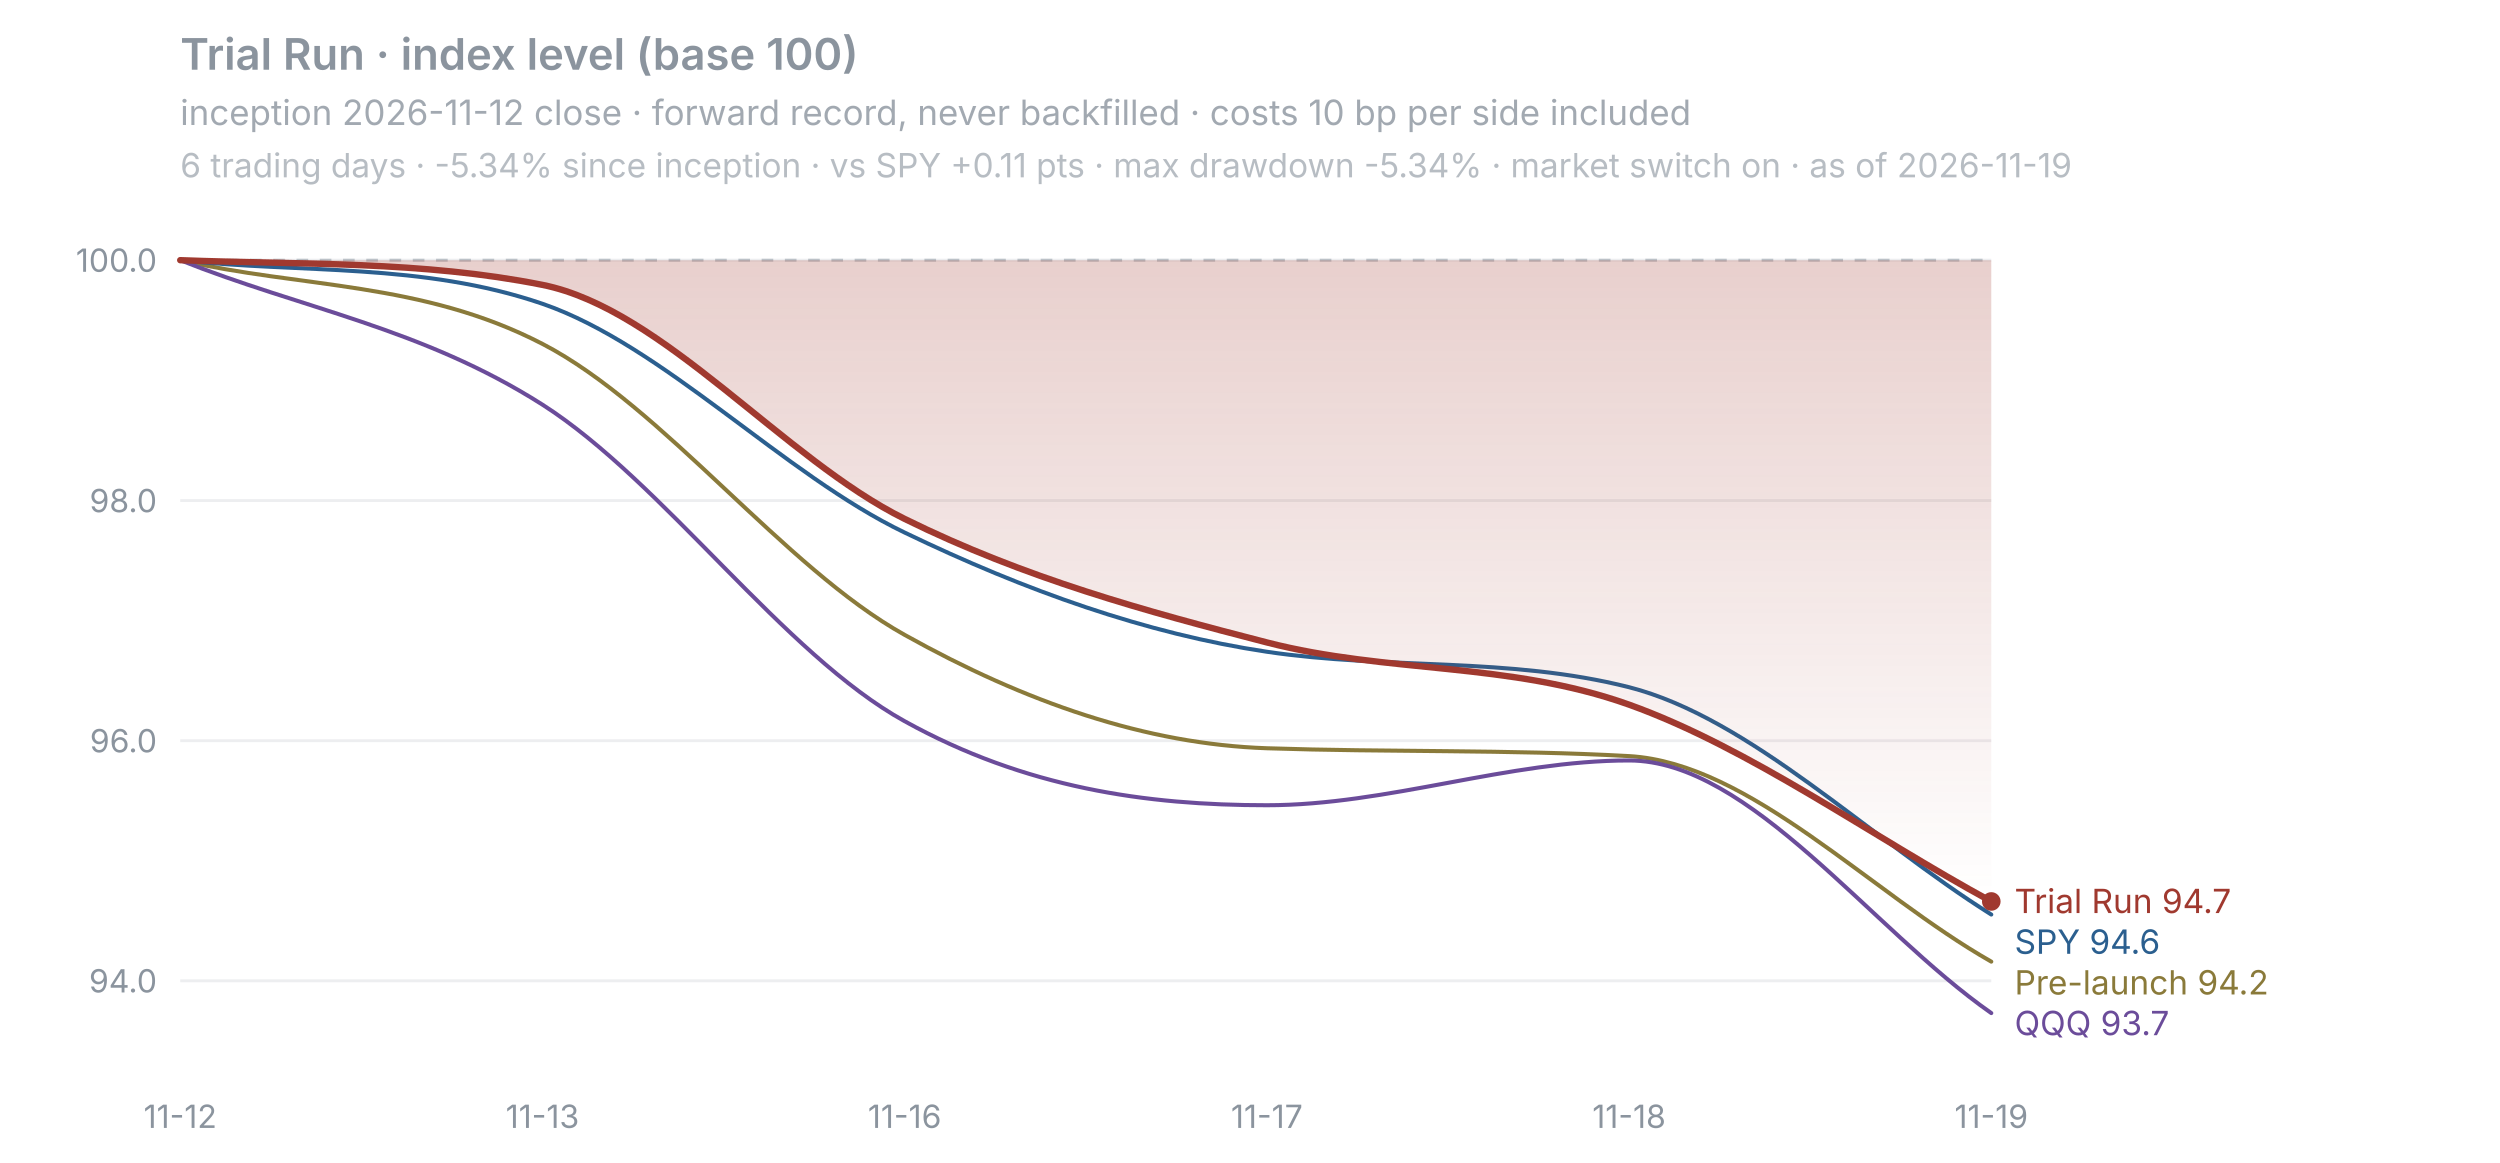
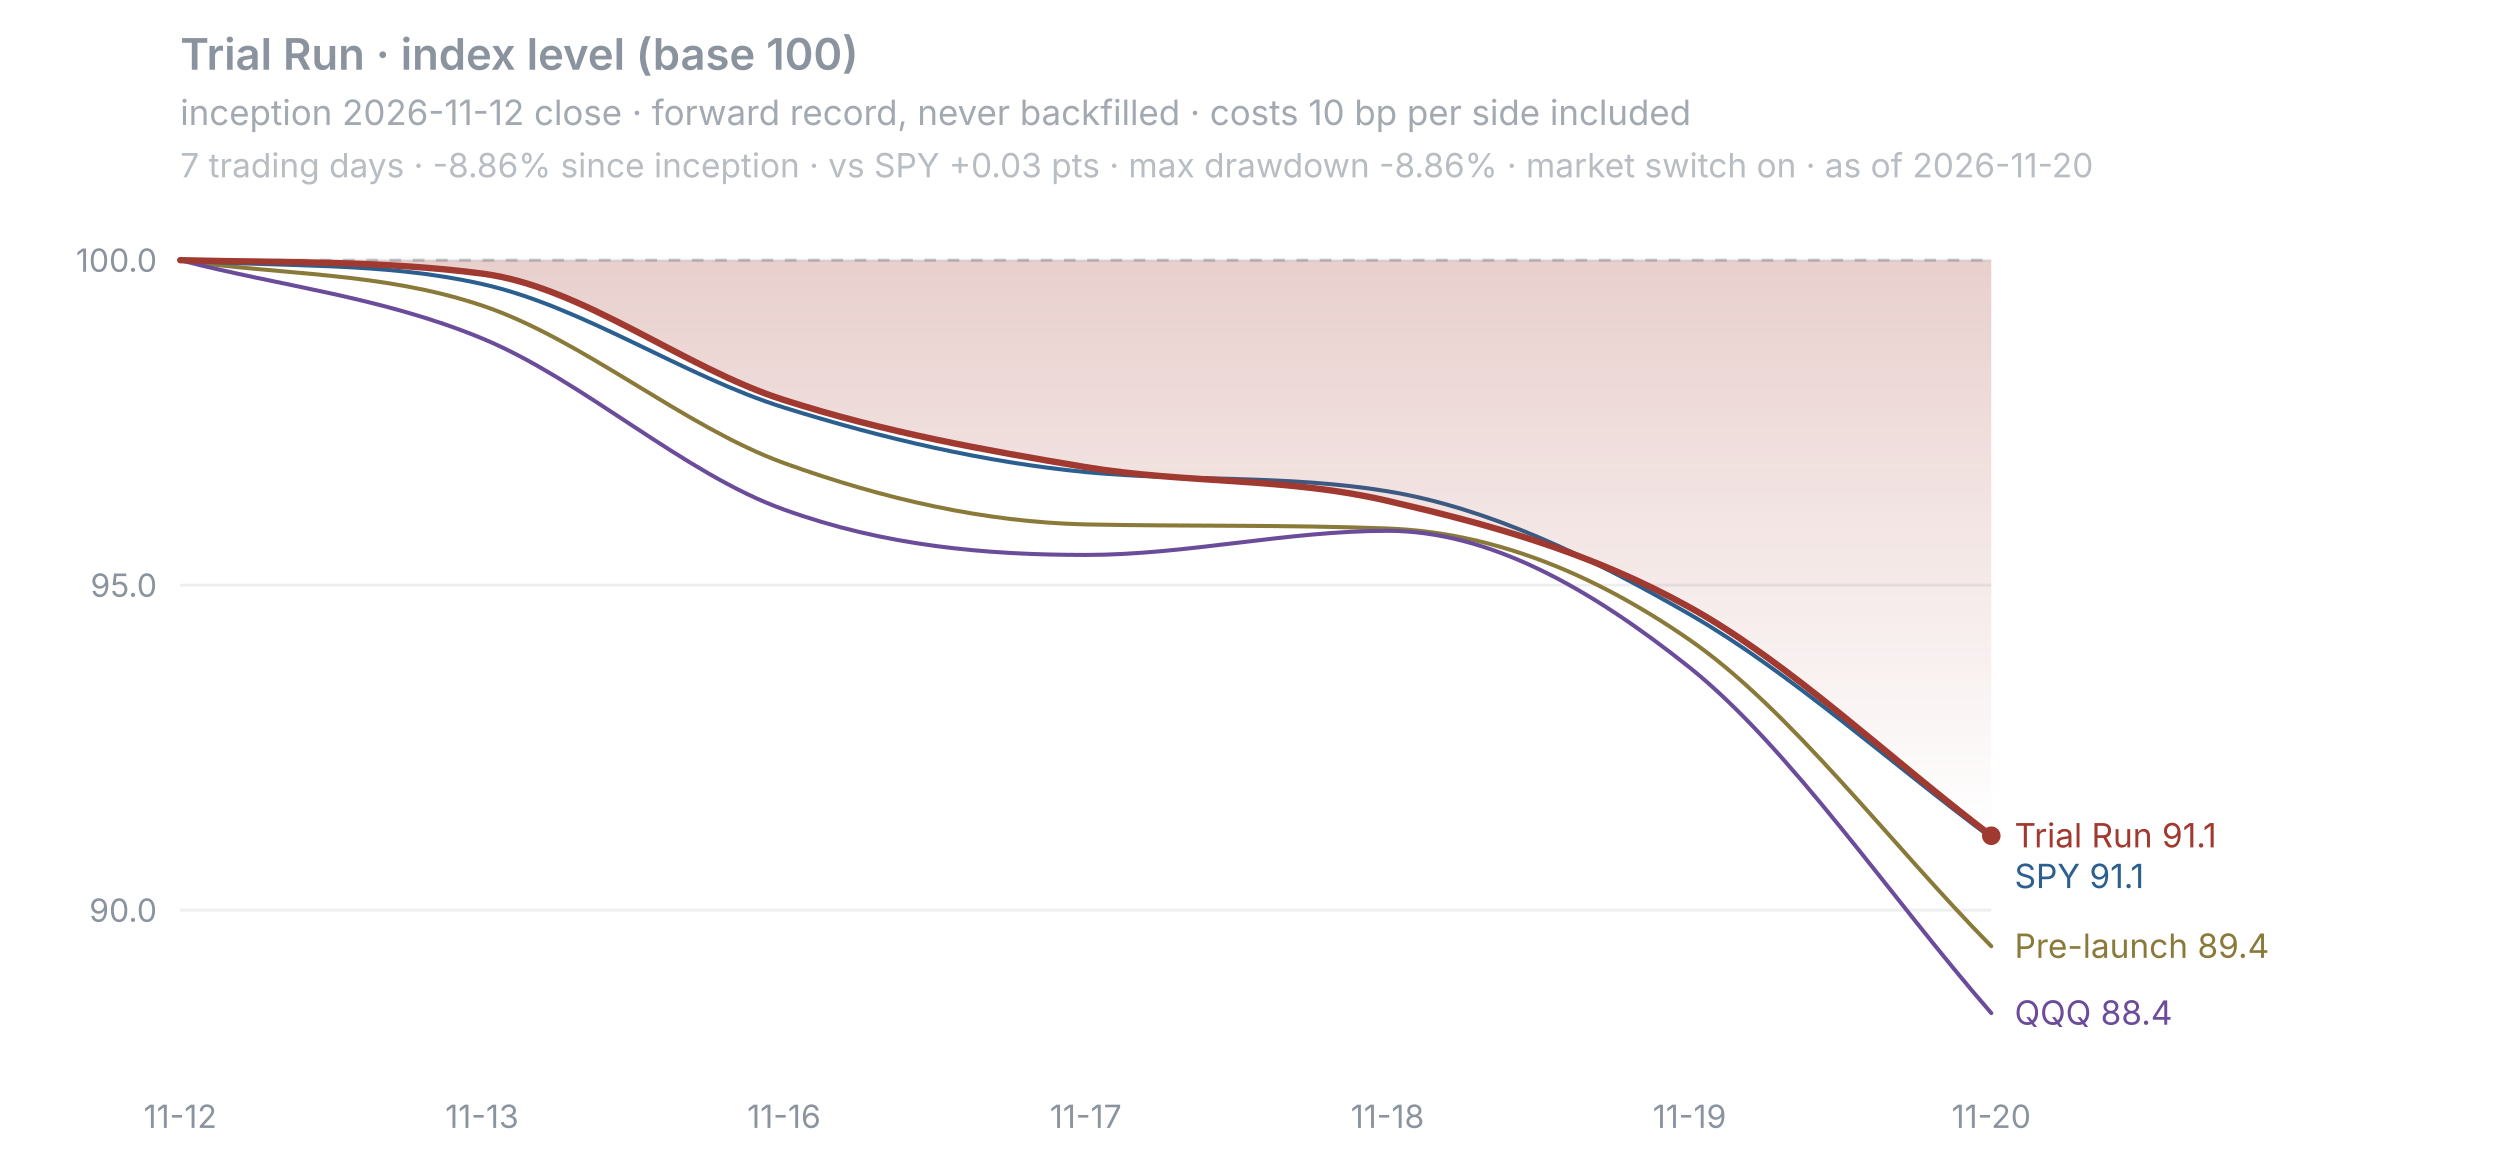
<svg xmlns="http://www.w3.org/2000/svg" viewBox="0 0 860 400" font-family="ui-sans-serif,system-ui,-apple-system,sans-serif">
  <text x="62" y="24" font-size="15" font-weight="600" fill="#8b949e">Trial Run · index level (base 100)</text>
  <text x="62" y="43" font-size="12" fill="#8b949e" opacity="0.8">inception 2026-11-12 close · forward record, never backfilled · costs 10 bp per side included</text>
-   <text x="62" y="61" font-size="11.5" fill="#8b949e" opacity="0.62">6 trading days · -5.34% since inception · vs SPY +0.11 pts · max drawdown -5.34% · market switch on · as of 2026-11-19</text>
-   <line x1="62" y1="337.4" x2="685" y2="337.4" stroke="#8b949e" stroke-opacity="0.16" />
-   <text x="54" y="341.4" font-size="11" fill="#8b949e" text-anchor="end">94.0</text>
-   <line x1="62" y1="254.8" x2="685" y2="254.8" stroke="#8b949e" stroke-opacity="0.16" />
-   <text x="54" y="258.8" font-size="11" fill="#8b949e" text-anchor="end">96.0</text>
-   <line x1="62" y1="172.2" x2="685" y2="172.2" stroke="#8b949e" stroke-opacity="0.16" />
-   <text x="54" y="176.2" font-size="11" fill="#8b949e" text-anchor="end">98.0</text>
+   <text x="62" y="61" font-size="11.5" fill="#8b949e" opacity="0.62">7 trading days · -8.86% since inception · vs SPY +0.03 pts · max drawdown -8.86% · market switch on · as of 2026-11-20</text>
+   <line x1="62" y1="313.1" x2="685" y2="313.1" stroke="#8b949e" stroke-opacity="0.16" />
+   <text x="54" y="317.1" font-size="11" fill="#8b949e" text-anchor="end">90.0</text>
+   <line x1="62" y1="201.3" x2="685" y2="201.3" stroke="#8b949e" stroke-opacity="0.16" />
+   <text x="54" y="205.3" font-size="11" fill="#8b949e" text-anchor="end">95.0</text>
  <line x1="62" y1="89.5" x2="685" y2="89.5" stroke="#8b949e" stroke-opacity="0.16" />
  <text x="54" y="93.5" font-size="11" fill="#8b949e" text-anchor="end">100.0</text>
  <line x1="62" y1="89.5" x2="685" y2="89.5" stroke="#8b949e" stroke-opacity="0.5" stroke-dasharray="4 4" />
  <text x="62.0" y="388" font-size="11" fill="#8b949e" text-anchor="middle">11-12</text>
-   <text x="186.6" y="388" font-size="11" fill="#8b949e" text-anchor="middle">11-13</text>
-   <text x="311.2" y="388" font-size="11" fill="#8b949e" text-anchor="middle">11-16</text>
-   <text x="435.8" y="388" font-size="11" fill="#8b949e" text-anchor="middle">11-17</text>
-   <text x="560.4" y="388" font-size="11" fill="#8b949e" text-anchor="middle">11-18</text>
-   <text x="685.0" y="388" font-size="11" fill="#8b949e" text-anchor="middle">11-19</text>
-   <path d="M62.0,89.5 C103.5,99.1 145.1,96.8 186.6,118.3 C228.1,139.8 269.7,195.3 311.2,218.4 C352.7,241.6 394.3,256.0 435.8,257.4 C477.3,258.8 518.9,257.8 560.4,260.1 C601.9,262.5 643.5,307.2 685.0,330.8" fill="none" stroke="#8a7a3a" stroke-width="1.4" stroke-linejoin="round" stroke-linecap="round" />
-   <path d="M62.0,89.5 C103.5,106.1 145.1,112.8 186.6,139.2 C228.1,165.7 269.7,225.2 311.2,248.1 C352.7,271.1 394.3,277.0 435.8,277.0 C477.3,277.0 518.9,261.6 560.4,261.6 C601.9,261.6 643.5,319.5 685.0,348.5" fill="none" stroke="#6b4c9a" stroke-width="1.4" stroke-linejoin="round" stroke-linecap="round" />
-   <path d="M62.0,89.5 C103.5,94.1 145.1,90.3 186.6,104.5 C228.1,118.8 269.7,163.3 311.2,183.2 C352.7,203.2 394.3,218.0 435.8,224.2 C477.3,230.4 518.9,225.9 560.4,236.4 C601.9,247.0 643.5,288.6 685.0,314.6" fill="none" stroke="#2b5f8f" stroke-width="1.4" stroke-linejoin="round" stroke-linecap="round" />
+   <text x="165.8" y="388" font-size="11" fill="#8b949e" text-anchor="middle">11-13</text>
+   <text x="269.7" y="388" font-size="11" fill="#8b949e" text-anchor="middle">11-16</text>
+   <text x="373.5" y="388" font-size="11" fill="#8b949e" text-anchor="middle">11-17</text>
+   <text x="477.3" y="388" font-size="11" fill="#8b949e" text-anchor="middle">11-18</text>
+   <text x="581.2" y="388" font-size="11" fill="#8b949e" text-anchor="middle">11-19</text>
+   <text x="685.0" y="388" font-size="11" fill="#8b949e" text-anchor="middle">11-20</text>
+   <path d="M62.0,89.5 C96.6,94.7 131.2,93.5 165.8,105.1 C200.4,116.7 235.1,146.7 269.7,159.3 C304.3,171.8 338.9,179.6 373.5,180.4 C408.1,181.1 442.7,180.5 477.3,181.8 C511.9,183.1 546.6,196.1 581.2,220.1 C615.8,244.0 650.4,290.4 685.0,325.5" fill="none" stroke="#8a7a3a" stroke-width="1.4" stroke-linejoin="round" stroke-linecap="round" />
+   <path d="M62.0,89.5 C96.6,98.5 131.2,102.1 165.8,116.4 C200.4,130.7 235.1,162.9 269.7,175.3 C304.3,187.8 338.9,190.9 373.5,190.9 C408.1,190.9 442.7,182.6 477.3,182.6 C511.9,182.6 546.6,202.0 581.2,229.6 C615.8,257.3 650.4,308.8 685.0,348.5" fill="none" stroke="#6b4c9a" stroke-width="1.4" stroke-linejoin="round" stroke-linecap="round" />
+   <path d="M62.0,89.5 C96.6,92.0 131.2,89.9 165.8,97.7 C200.4,105.4 235.1,129.4 269.7,140.2 C304.3,151.0 338.9,159.0 373.5,162.4 C408.1,165.7 442.7,163.3 477.3,169.0 C511.9,174.7 546.6,191.4 581.2,211.3 C615.8,231.2 650.4,262.6 685.0,288.2" fill="none" stroke="#2b5f8f" stroke-width="1.4" stroke-linejoin="round" stroke-linecap="round" />
  <defs>
    <linearGradient id="gTrialRuninde" x1="0" y1="0" x2="0" y2="1">
      <stop offset="0" stop-color="#a0392f" stop-opacity="0.24" />
      <stop offset="1" stop-color="#a0392f" stop-opacity="0" />
    </linearGradient>
  </defs>
-   <path d="M62.0,89.5 C103.5,91.1 145.1,89.7 186.6,98.0 C228.1,106.3 269.7,158.0 311.2,178.5 C352.7,199.0 394.3,210.3 435.8,221.0 C477.3,231.7 518.9,227.6 560.4,242.4 C601.9,257.3 643.5,287.5 685.0,310.1 L685.0,89.536 L62.0,89.536 Z" fill="url(#gTrialRuninde)" stroke="none" />
-   <path d="M62.0,89.5 C103.5,91.1 145.1,89.7 186.6,98.0 C228.1,106.3 269.7,158.0 311.2,178.5 C352.7,199.0 394.3,210.3 435.8,221.0 C477.3,231.7 518.9,227.6 560.4,242.4 C601.9,257.3 643.5,287.5 685.0,310.1" fill="none" stroke="#a0392f" stroke-width="2.2" stroke-linejoin="round" stroke-linecap="round" />
-   <circle cx="685.0" cy="310.1" r="3.2" fill="#a0392f" />
-   <text x="693" y="314.1" font-size="11.5" fill="#a0392f">Trial Run 94.7</text>
-   <text x="693" y="328.1" font-size="11.5" fill="#2b5f8f">SPY 94.6</text>
-   <text x="693" y="342.1" font-size="11.5" fill="#8a7a3a">Pre-launch 94.2</text>
-   <text x="693" y="356.1" font-size="11.5" fill="#6b4c9a">QQQ 93.7</text>
+   <path d="M62.0,89.5 C96.6,90.4 131.2,89.6 165.8,94.1 C200.4,98.6 235.1,126.6 269.7,137.6 C304.3,148.7 338.9,154.9 373.5,160.7 C408.1,166.4 442.7,164.2 477.3,172.3 C511.9,180.3 546.6,189.7 581.2,208.9 C615.8,228.1 650.4,261.3 685.0,287.5 L685.0,89.536 L62.0,89.536 Z" fill="url(#gTrialRuninde)" stroke="none" />
+   <path d="M62.0,89.5 C96.6,90.4 131.2,89.6 165.8,94.1 C200.4,98.6 235.1,126.6 269.7,137.6 C304.3,148.7 338.9,154.9 373.5,160.7 C408.1,166.4 442.7,164.2 477.3,172.3 C511.9,180.3 546.6,189.7 581.2,208.9 C615.8,228.1 650.4,261.3 685.0,287.5" fill="none" stroke="#a0392f" stroke-width="2.2" stroke-linejoin="round" stroke-linecap="round" />
+   <circle cx="685.0" cy="287.5" r="3.2" fill="#a0392f" />
+   <text x="693" y="291.5" font-size="11.5" fill="#a0392f">Trial Run 91.1</text>
+   <text x="693" y="305.5" font-size="11.5" fill="#2b5f8f">SPY 91.1</text>
+   <text x="693" y="329.5" font-size="11.5" fill="#8a7a3a">Pre-launch 89.4</text>
+   <text x="693" y="352.5" font-size="11.5" fill="#6b4c9a">QQQ 88.4</text>
</svg>
